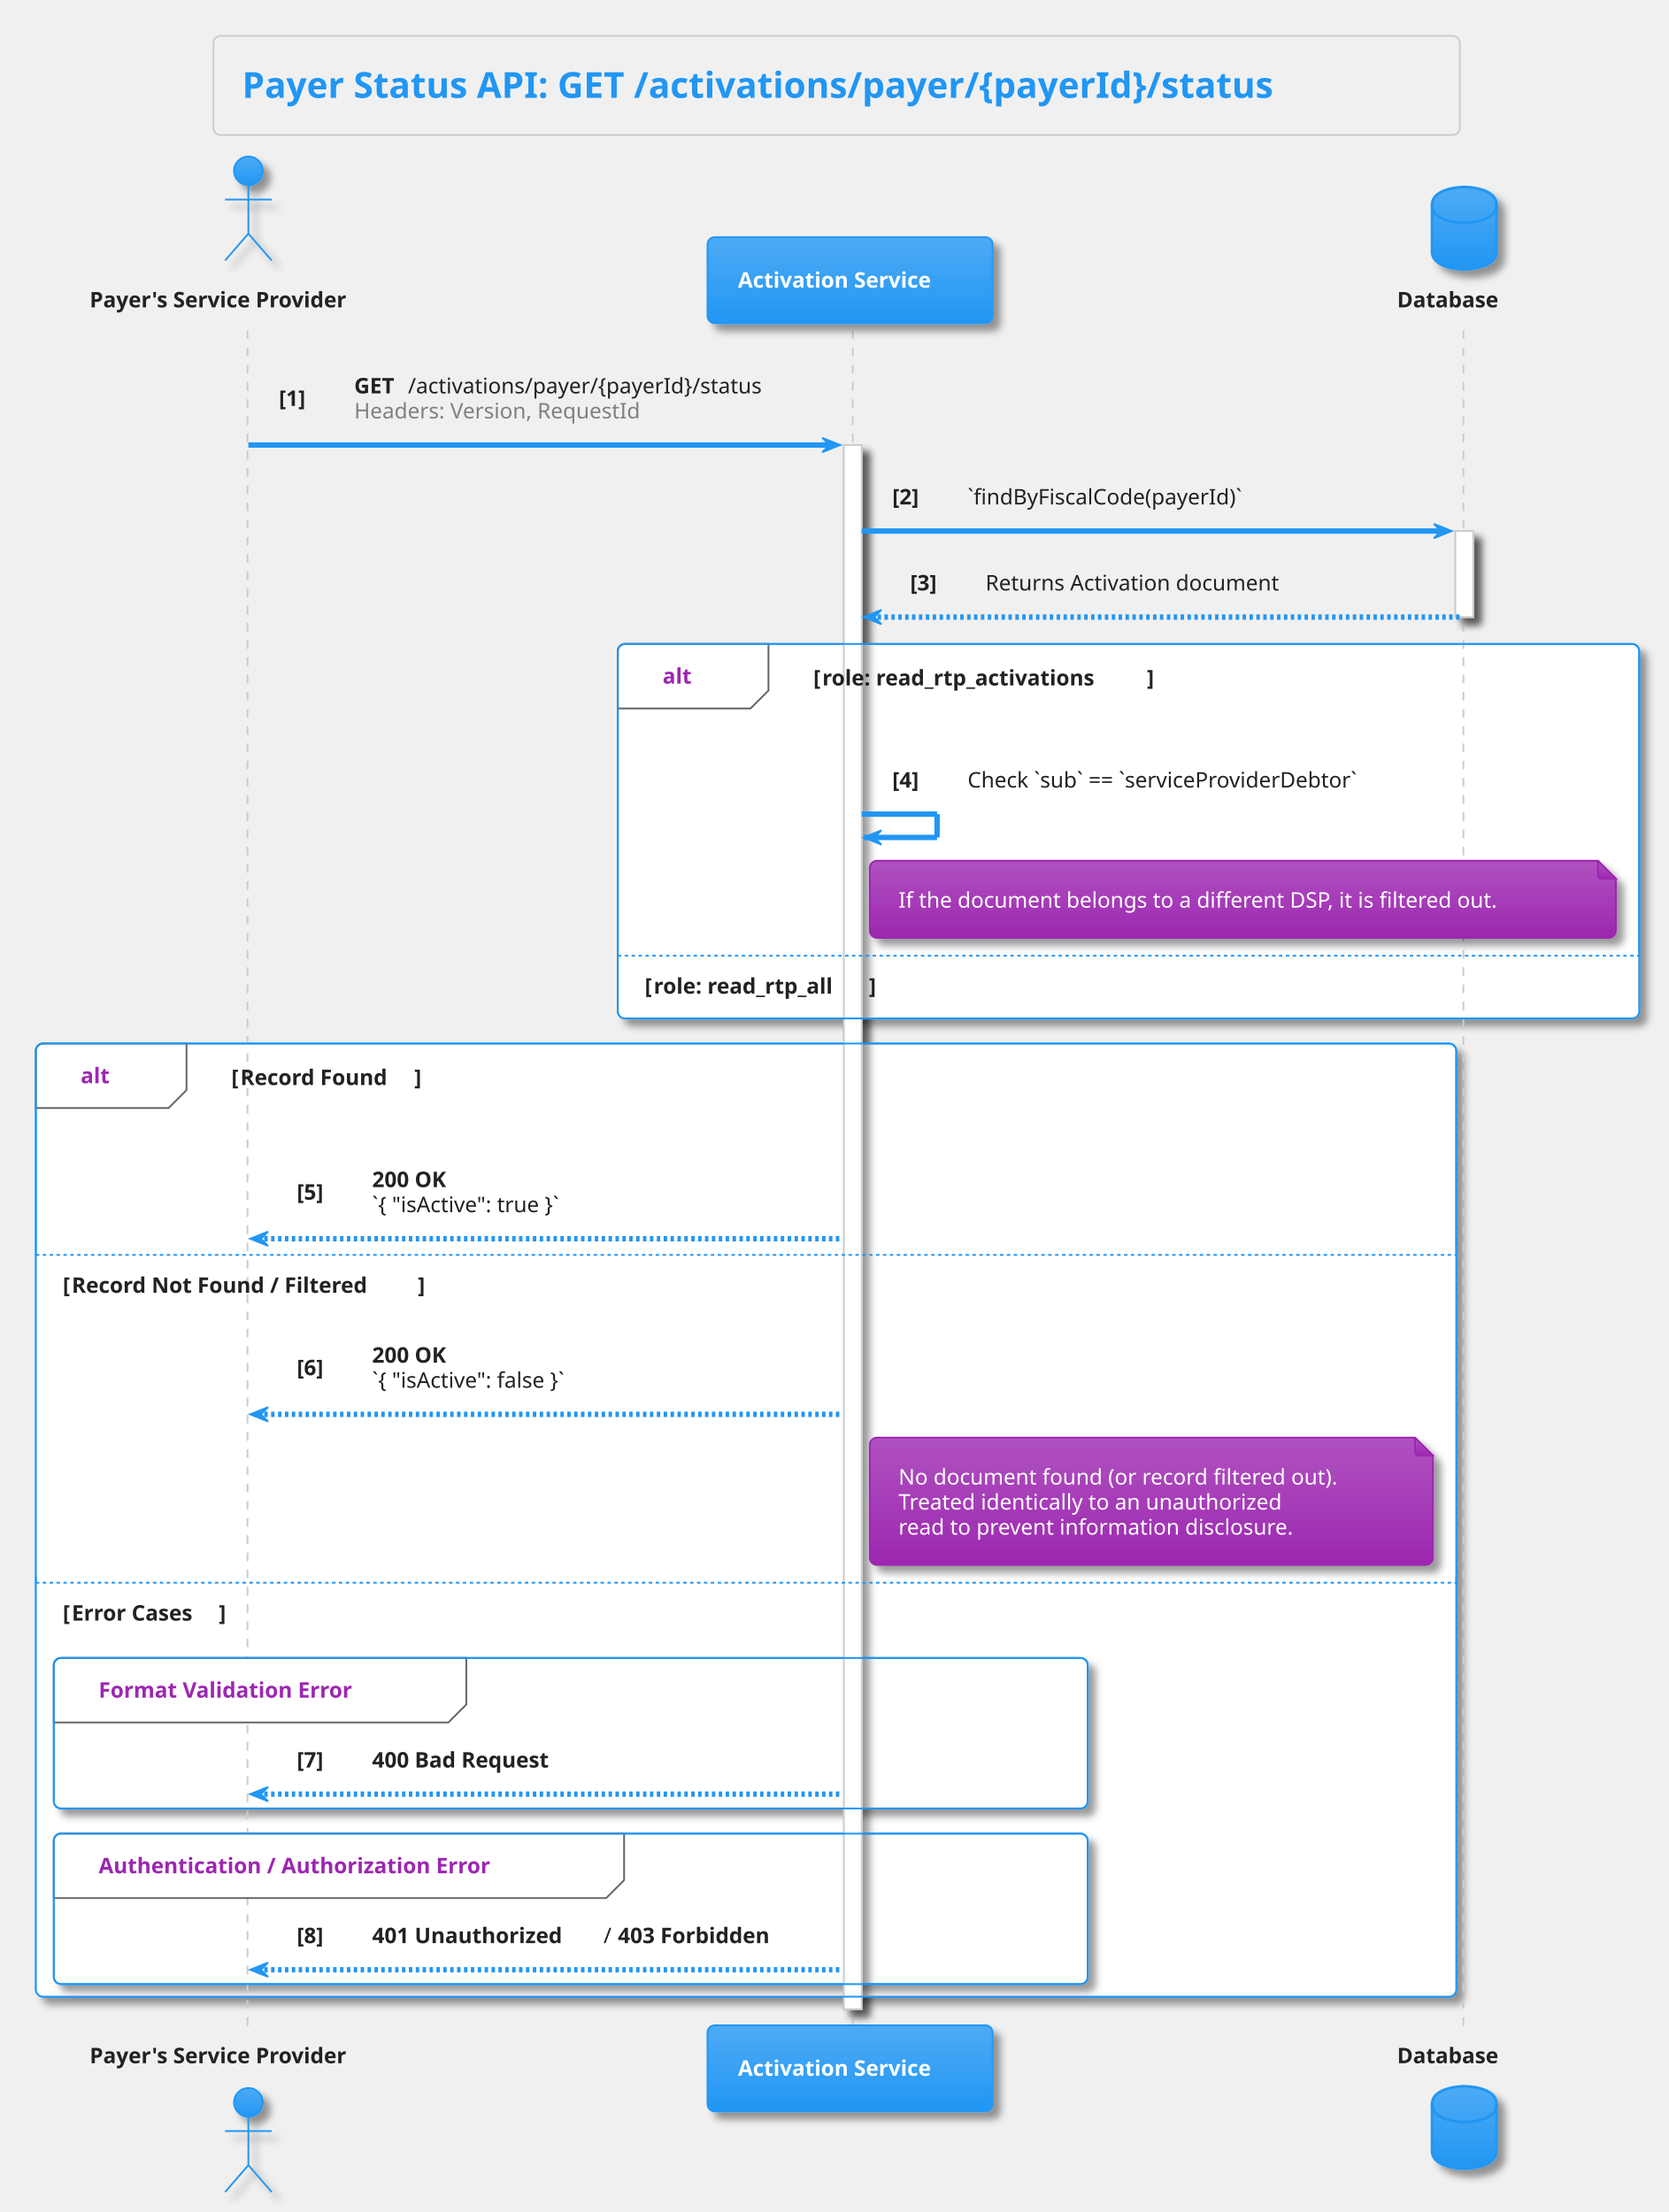
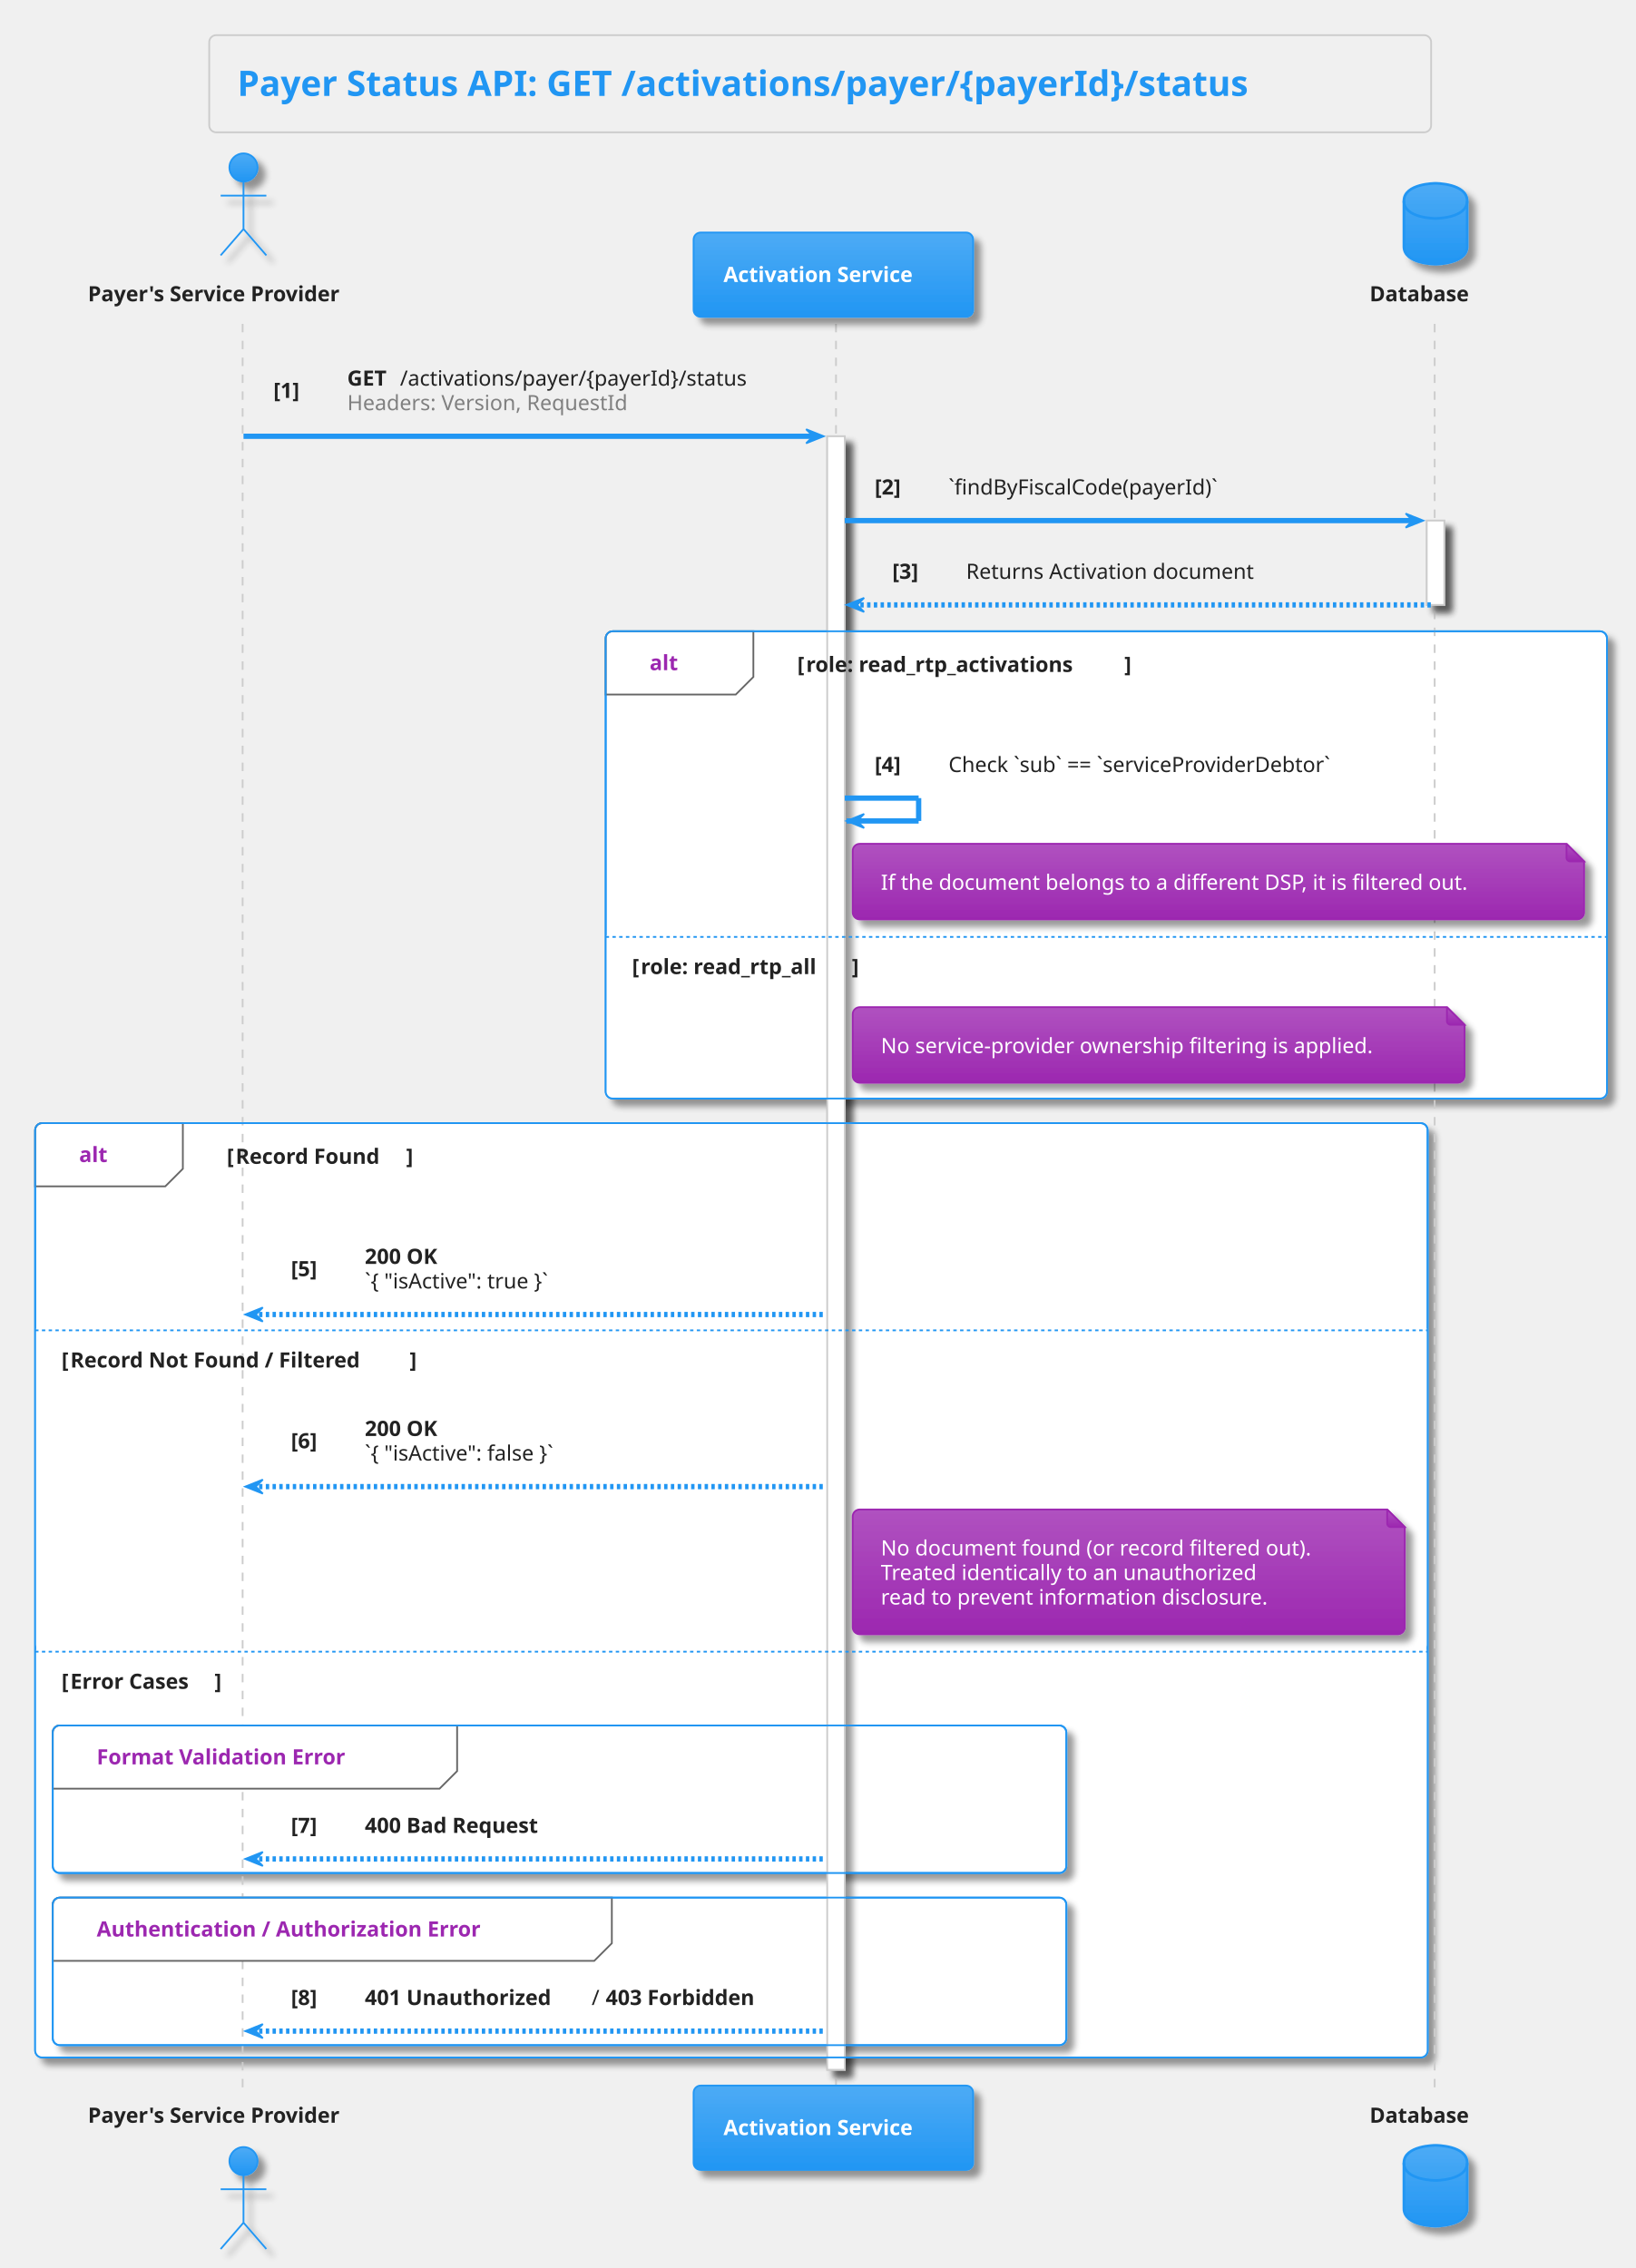
- <svg xmlns="http://www.w3.org/2000/svg" contentStyleType="text/css" height="1285.417px" preserveAspectRatio="none" style="width:969px;height:1285px;background:#FFFFFF;" version="1.1" viewBox="0 0 969 1285" width="969.792px" zoomAndPan="magnify">
+ <svg xmlns="http://www.w3.org/2000/svg" contentStyleType="text/css" height="1344.792px" preserveAspectRatio="none" style="width:969px;height:1344px;background:#FFFFFF;" version="1.1" viewBox="0 0 969 1344" width="969.792px" zoomAndPan="magnify">
  <defs>
-     <filter height="300%" id="flylm4x63mu9b" width="300%" x="-1" y="-1">
+     <filter height="300%" id="fipl6jmozq8w" width="300%" x="-1" y="-1">
      <feGaussianBlur result="blurOut" stdDeviation="2.083" />
      <feColorMatrix in="blurOut" result="blurOut2" type="matrix" values="0 0 0 0 0 0 0 0 0 0 0 0 0 0 0 0 0 0 .4 0" />
      <feOffset dx="4.167" dy="4.167" in="blurOut2" result="blurOut3" />
      <feBlend in="SourceGraphic" in2="blurOut3" mode="normal" />
    </filter>
-     <linearGradient id="glylm4x63mu9b0" x1="50%" x2="50%" y1="0%" y2="100%">
+     <linearGradient id="gipl6jmozq8w0" x1="50%" x2="50%" y1="0%" y2="100%">
      <stop offset="0%" stop-color="#FFFFFF" />
      <stop offset="100%" stop-color="#FFFFFF" />
    </linearGradient>
-     <linearGradient id="glylm4x63mu9b1" x1="50%" x2="50%" y1="0%" y2="100%">
+     <linearGradient id="gipl6jmozq8w1" x1="50%" x2="50%" y1="0%" y2="100%">
      <stop offset="0%" stop-color="#4DABF5" />
      <stop offset="100%" stop-color="#2196F3" />
    </linearGradient>
-     <linearGradient id="glylm4x63mu9b2" x1="50%" x2="50%" y1="0%" y2="100%">
+     <linearGradient id="gipl6jmozq8w2" x1="50%" x2="50%" y1="0%" y2="100%">
      <stop offset="0%" stop-color="#B052C0" />
      <stop offset="100%" stop-color="#9C27B0" />
    </linearGradient>
  </defs>
  <g>
    <rect fill="none" height="57.585" id="_title" rx="4.167" ry="4.167" style="stroke:#CCCCCC;stroke-width:1.042;" width="723.958" x="123.958" y="20.833" />
    <text fill="#2196F3" font-family="Verdana" font-size="20.833" font-weight="bold" lengthAdjust="spacing" textLength="690.625" x="140.625" y="56.838">Payer Status API: GET /activations/payer/{payerId}/status</text>
-     <rect fill="#FFFFFF" filter="url(#flylm4x63mu9b)" height="908.659" style="stroke:#CCCCCC;stroke-width:1.042;" width="10.417" x="490.104" y="258.529" />
-     <rect fill="#FFFFFF" filter="url(#flylm4x63mu9b)" height="49.967" style="stroke:#CCCCCC;stroke-width:1.042;" width="10.417" x="845.312" y="308.496" />
-     <rect fill="url(#glylm4x63mu9b0)" filter="url(#flylm4x63mu9b)" height="217.546" rx="4.167" ry="4.167" style="stroke:#2196F3;stroke-width:1.042;" width="593.229" x="358.854" y="374.089" />
-     <path d="M358.854,554.167 L952.083,554.167 L952.083,587.467 A4.167,4.167 0 0 1 947.917,591.634 L363.021,591.634 A4.167,4.167 0 0 1 358.854,587.467 L358.854,554.167 " fill="url(#glylm4x63mu9b0)" style="stroke:none;stroke-width:1.042;" />
-     <rect fill="url(#glylm4x63mu9b0)" filter="url(#flylm4x63mu9b)" height="553.678" rx="4.167" ry="4.167" style="stroke:#2196F3;stroke-width:1.042;" width="825" x="20.833" y="606.217" />
-     <path d="M20.833,727.962 L845.833,727.962 L845.833,914.225 A4.167,4.167 0 0 1 841.667,918.392 L25,918.392 A4.167,4.167 0 0 1 20.833,914.225 L20.833,727.962 " fill="url(#glylm4x63mu9b0)" style="stroke:none;stroke-width:1.042;" />
-     <path d="M20.833,918.392 L845.833,918.392 L845.833,1155.729 A4.167,4.167 0 0 1 841.667,1159.896 L25,1159.896 A4.167,4.167 0 0 1 20.833,1155.729 L20.833,918.392 " fill="url(#glylm4x63mu9b0)" style="stroke:none;stroke-width:1.042;" />
-     <rect fill="url(#glylm4x63mu9b0)" filter="url(#flylm4x63mu9b)" height="87.435" rx="4.167" ry="4.167" style="stroke:#2196F3;stroke-width:1.042;" width="600.521" x="31.25" y="963.151" />
-     <rect fill="url(#glylm4x63mu9b0)" filter="url(#flylm4x63mu9b)" height="87.435" rx="4.167" ry="4.167" style="stroke:#2196F3;stroke-width:1.042;" width="600.521" x="31.25" y="1065.169" />
-     <line style="stroke:#CCCCCC;stroke-width:1.042;stroke-dasharray:5.0,5.0;" x1="143.75" x2="143.75" y1="191.927" y2="1177.604" />
-     <line style="stroke:#CCCCCC;stroke-width:1.042;stroke-dasharray:5.0,5.0;" x1="495.312" x2="495.312" y1="191.927" y2="1177.604" />
-     <line style="stroke:#CCCCCC;stroke-width:1.042;stroke-dasharray:5.0,5.0;" x1="850" x2="850" y1="191.927" y2="1177.604" />
+     <rect fill="#FFFFFF" filter="url(#fipl6jmozq8w)" height="968.001" style="stroke:#CCCCCC;stroke-width:1.042;" width="10.417" x="490.104" y="258.529" />
+     <rect fill="#FFFFFF" filter="url(#fipl6jmozq8w)" height="49.967" style="stroke:#CCCCCC;stroke-width:1.042;" width="10.417" x="845.312" y="308.496" />
+     <rect fill="url(#gipl6jmozq8w0)" filter="url(#fipl6jmozq8w)" height="276.888" rx="4.167" ry="4.167" style="stroke:#2196F3;stroke-width:1.042;" width="593.229" x="358.854" y="374.089" />
+     <path d="M358.854,554.167 L952.083,554.167 L952.083,646.81 A4.167,4.167 0 0 1 947.917,650.977 L363.021,650.977 A4.167,4.167 0 0 1 358.854,646.81 L358.854,554.167 " fill="url(#gipl6jmozq8w0)" style="stroke:none;stroke-width:1.042;" />
+     <rect fill="url(#gipl6jmozq8w0)" filter="url(#fipl6jmozq8w)" height="553.678" rx="4.167" ry="4.167" style="stroke:#2196F3;stroke-width:1.042;" width="825" x="20.833" y="665.56" />
+     <path d="M20.833,787.305 L845.833,787.305 L845.833,973.568 A4.167,4.167 0 0 1 841.667,977.734 L25,977.734 A4.167,4.167 0 0 1 20.833,973.568 L20.833,787.305 " fill="url(#gipl6jmozq8w0)" style="stroke:none;stroke-width:1.042;" />
+     <path d="M20.833,977.734 L845.833,977.734 L845.833,1215.072 A4.167,4.167 0 0 1 841.667,1219.238 L25,1219.238 A4.167,4.167 0 0 1 20.833,1215.072 L20.833,977.734 " fill="url(#gipl6jmozq8w0)" style="stroke:none;stroke-width:1.042;" />
+     <rect fill="url(#gipl6jmozq8w0)" filter="url(#fipl6jmozq8w)" height="87.435" rx="4.167" ry="4.167" style="stroke:#2196F3;stroke-width:1.042;" width="600.521" x="31.25" y="1022.494" />
+     <rect fill="url(#gipl6jmozq8w0)" filter="url(#fipl6jmozq8w)" height="87.435" rx="4.167" ry="4.167" style="stroke:#2196F3;stroke-width:1.042;" width="600.521" x="31.25" y="1124.512" />
+     <line style="stroke:#CCCCCC;stroke-width:1.042;stroke-dasharray:5.0,5.0;" x1="143.75" x2="143.75" y1="191.927" y2="1236.947" />
+     <line style="stroke:#CCCCCC;stroke-width:1.042;stroke-dasharray:5.0,5.0;" x1="495.312" x2="495.312" y1="191.927" y2="1236.947" />
+     <line style="stroke:#CCCCCC;stroke-width:1.042;stroke-dasharray:5.0,5.0;" x1="850" x2="850" y1="191.927" y2="1236.947" />
    <text fill="#222222" font-family="Verdana" font-size="12.5" font-weight="bold" lengthAdjust="spacing" textLength="178.125" x="52.083" y="178.562">Payer's Service Provider</text>
-     <ellipse cx="144.271" cy="99.251" fill="url(#glylm4x63mu9b1)" filter="url(#flylm4x63mu9b)" rx="8.333" ry="8.333" style="stroke:#2196F3;stroke-width:1.042;" />
-     <path d="M144.271,107.585 L144.271,135.71 M130.729,115.918 L157.812,115.918 M144.271,135.71 L130.729,151.335 M144.271,135.71 L157.812,151.335 " fill="none" filter="url(#flylm4x63mu9b)" style="stroke:#2196F3;stroke-width:1.042;" />
-     <text fill="#222222" font-family="Verdana" font-size="12.5" font-weight="bold" lengthAdjust="spacing" textLength="178.125" x="52.083" y="1198.582">Payer's Service Provider</text>
-     <ellipse cx="144.271" cy="1221.322" fill="url(#glylm4x63mu9b1)" filter="url(#flylm4x63mu9b)" rx="8.333" ry="8.333" style="stroke:#2196F3;stroke-width:1.042;" />
-     <path d="M144.271,1229.655 L144.271,1257.78 M130.729,1237.988 L157.812,1237.988 M144.271,1257.78 L130.729,1273.405 M144.271,1257.78 L157.812,1273.405 " fill="none" filter="url(#flylm4x63mu9b)" style="stroke:#2196F3;stroke-width:1.042;" />
-     <rect fill="url(#glylm4x63mu9b1)" filter="url(#flylm4x63mu9b)" height="49.967" rx="4.167" ry="4.167" style="stroke:#2196F3;stroke-width:1.042;" width="165.625" x="410.938" y="137.793" />
+     <ellipse cx="144.271" cy="99.251" fill="url(#gipl6jmozq8w1)" filter="url(#fipl6jmozq8w)" rx="8.333" ry="8.333" style="stroke:#2196F3;stroke-width:1.042;" />
+     <path d="M144.271,107.585 L144.271,135.71 M130.729,115.918 L157.812,115.918 M144.271,135.71 L130.729,151.335 M144.271,135.71 L157.812,151.335 " fill="none" filter="url(#fipl6jmozq8w)" style="stroke:#2196F3;stroke-width:1.042;" />
+     <text fill="#222222" font-family="Verdana" font-size="12.5" font-weight="bold" lengthAdjust="spacing" textLength="178.125" x="52.083" y="1257.924">Payer's Service Provider</text>
+     <ellipse cx="144.271" cy="1280.664" fill="url(#gipl6jmozq8w1)" filter="url(#fipl6jmozq8w)" rx="8.333" ry="8.333" style="stroke:#2196F3;stroke-width:1.042;" />
+     <path d="M144.271,1288.997 L144.271,1317.122 M130.729,1297.331 L157.812,1297.331 M144.271,1317.122 L130.729,1332.747 M144.271,1317.122 L157.812,1332.747 " fill="none" filter="url(#fipl6jmozq8w)" style="stroke:#2196F3;stroke-width:1.042;" />
+     <rect fill="url(#gipl6jmozq8w1)" filter="url(#fipl6jmozq8w)" height="49.967" rx="4.167" ry="4.167" style="stroke:#2196F3;stroke-width:1.042;" width="165.625" x="410.938" y="137.793" />
    <text fill="#FFFFFF" font-family="Verdana" font-size="12.5" font-weight="bold" lengthAdjust="spacing" textLength="130.208" x="428.646" y="167.104">Activation Service</text>
-     <rect fill="url(#glylm4x63mu9b1)" filter="url(#flylm4x63mu9b)" height="49.967" rx="4.167" ry="4.167" style="stroke:#2196F3;stroke-width:1.042;" width="165.625" x="410.938" y="1176.562" />
-     <text fill="#FFFFFF" font-family="Verdana" font-size="12.5" font-weight="bold" lengthAdjust="spacing" textLength="130.208" x="428.646" y="1205.874">Activation Service</text>
+     <rect fill="url(#gipl6jmozq8w1)" filter="url(#fipl6jmozq8w)" height="49.967" rx="4.167" ry="4.167" style="stroke:#2196F3;stroke-width:1.042;" width="165.625" x="410.938" y="1235.905" />
+     <text fill="#FFFFFF" font-family="Verdana" font-size="12.5" font-weight="bold" lengthAdjust="spacing" textLength="130.208" x="428.646" y="1265.216">Activation Service</text>
    <text fill="#222222" font-family="Verdana" font-size="12.5" font-weight="bold" lengthAdjust="spacing" textLength="71.875" x="811.458" y="178.562">Database</text>
-     <path d="M831.771,119.043 C831.771,108.626 850.521,108.626 850.521,108.626 C850.521,108.626 869.271,108.626 869.271,119.043 L869.271,146.126 C869.271,156.543 850.521,156.543 850.521,156.543 C850.521,156.543 831.771,156.543 831.771,146.126 L831.771,119.043 " fill="url(#glylm4x63mu9b1)" filter="url(#flylm4x63mu9b)" style="stroke:#2196F3;stroke-width:1.562;" />
+     <path d="M831.771,119.043 C831.771,108.626 850.521,108.626 850.521,108.626 C850.521,108.626 869.271,108.626 869.271,119.043 L869.271,146.126 C869.271,156.543 850.521,156.543 850.521,156.543 C850.521,156.543 831.771,156.543 831.771,146.126 L831.771,119.043 " fill="url(#gipl6jmozq8w1)" filter="url(#fipl6jmozq8w)" style="stroke:#2196F3;stroke-width:1.562;" />
    <path d="M831.771,119.043 C831.771,129.46 850.521,129.46 850.521,129.46 C850.521,129.46 869.271,129.46 869.271,119.043 " fill="none" style="stroke:#2196F3;stroke-width:1.562;" />
-     <text fill="#222222" font-family="Verdana" font-size="12.5" font-weight="bold" lengthAdjust="spacing" textLength="71.875" x="811.458" y="1198.582">Database</text>
-     <path d="M831.771,1222.363 C831.771,1211.947 850.521,1211.947 850.521,1211.947 C850.521,1211.947 869.271,1211.947 869.271,1222.363 L869.271,1249.447 C869.271,1259.863 850.521,1259.863 850.521,1259.863 C850.521,1259.863 831.771,1259.863 831.771,1249.447 L831.771,1222.363 " fill="url(#glylm4x63mu9b1)" filter="url(#flylm4x63mu9b)" style="stroke:#2196F3;stroke-width:1.562;" />
-     <path d="M831.771,1222.363 C831.771,1232.78 850.521,1232.78 850.521,1232.78 C850.521,1232.78 869.271,1232.78 869.271,1222.363 " fill="none" style="stroke:#2196F3;stroke-width:1.562;" />
-     <rect fill="#FFFFFF" filter="url(#flylm4x63mu9b)" height="908.659" style="stroke:#CCCCCC;stroke-width:1.042;" width="10.417" x="490.104" y="258.529" />
-     <rect fill="#FFFFFF" filter="url(#flylm4x63mu9b)" height="49.967" style="stroke:#CCCCCC;stroke-width:1.042;" width="10.417" x="845.312" y="308.496" />
+     <text fill="#222222" font-family="Verdana" font-size="12.5" font-weight="bold" lengthAdjust="spacing" textLength="71.875" x="811.458" y="1257.924">Database</text>
+     <path d="M831.771,1281.706 C831.771,1271.289 850.521,1271.289 850.521,1271.289 C850.521,1271.289 869.271,1271.289 869.271,1281.706 L869.271,1308.789 C869.271,1319.206 850.521,1319.206 850.521,1319.206 C850.521,1319.206 831.771,1319.206 831.771,1308.789 L831.771,1281.706 " fill="url(#gipl6jmozq8w1)" filter="url(#fipl6jmozq8w)" style="stroke:#2196F3;stroke-width:1.562;" />
+     <path d="M831.771,1281.706 C831.771,1292.122 850.521,1292.122 850.521,1292.122 C850.521,1292.122 869.271,1292.122 869.271,1281.706 " fill="none" style="stroke:#2196F3;stroke-width:1.562;" />
+     <rect fill="#FFFFFF" filter="url(#fipl6jmozq8w)" height="968.001" style="stroke:#CCCCCC;stroke-width:1.042;" width="10.417" x="490.104" y="258.529" />
+     <rect fill="#FFFFFF" filter="url(#fipl6jmozq8w)" height="49.967" style="stroke:#CCCCCC;stroke-width:1.042;" width="10.417" x="845.312" y="308.496" />
    <polygon fill="#2196F3" points="477.604,254.362,488.021,258.529,477.604,262.695,481.771,258.529" style="stroke:#2196F3;stroke-width:1.042;" />
    <line style="stroke:#2196F3;stroke-width:3.125;" x1="144.271" x2="483.854" y1="258.529" y2="258.529" />
    <text fill="#222222" font-family="Verdana" font-size="12.5" font-weight="bold" lengthAdjust="spacing" textLength="18.75" x="161.979" y="235.805">[1]</text>
    <text fill="#222222" font-family="Verdana" font-size="12.5" font-weight="bold" lengthAdjust="spacing" textLength="27.083" x="205.729" y="228.53">GET</text>
    <text fill="#222222" font-family="Verdana" font-size="12.5" lengthAdjust="spacing" textLength="230.208" x="236.979" y="228.53">/activations/payer/{payerId}/status</text>
    <text fill="#808080" font-family="Verdana" font-size="12.5" lengthAdjust="spacing" textLength="186.458" x="205.729" y="243.081">Headers: Version, RequestId</text>
    <polygon fill="#2196F3" points="832.812,304.329,843.229,308.496,832.812,312.663,836.979,308.496" style="stroke:#2196F3;stroke-width:1.042;" />
    <line style="stroke:#2196F3;stroke-width:3.125;" x1="500.521" x2="839.062" y1="308.496" y2="308.496" />
    <text fill="#222222" font-family="Verdana" font-size="12.5" font-weight="bold" lengthAdjust="spacing" textLength="18.75" x="518.229" y="293.048">[2]</text>
    <text fill="#222222" font-family="Verdana" font-size="12.5" lengthAdjust="spacing" textLength="179.167" x="561.979" y="293.048">`findByFiscalCode(payerId)`</text>
    <polygon fill="#2196F3" points="511.979,354.297,501.562,358.464,511.979,362.63,507.812,358.464" style="stroke:#2196F3;stroke-width:1.042;" />
    <line style="stroke:#2196F3;stroke-width:3.125;stroke-dasharray:2.0,2.0;" x1="505.729" x2="849.479" y1="358.464" y2="358.464" />
    <text fill="#222222" font-family="Verdana" font-size="12.5" font-weight="bold" lengthAdjust="spacing" textLength="18.75" x="528.646" y="343.015">[3]</text>
    <text fill="#222222" font-family="Verdana" font-size="12.5" lengthAdjust="spacing" textLength="188.542" x="572.396" y="343.015">Returns Activation document</text>
    <path d="M363.021,374.089 L446.354,374.089 L446.354,401.139 L435.938,411.556 L358.854,411.556 L358.854,378.255 A4.167,4.167 0 0 1 363.021,374.089 " fill="#FFFFFF" style="stroke:#666666;stroke-width:1.042;" />
-     <rect fill="none" height="217.546" rx="4.167" ry="4.167" style="stroke:#2196F3;stroke-width:1.042;" width="593.229" x="358.854" y="374.089" />
+     <rect fill="none" height="276.888" rx="4.167" ry="4.167" style="stroke:#2196F3;stroke-width:1.042;" width="593.229" x="358.854" y="374.089" />
    <text fill="#9C27B0" font-family="Verdana" font-size="12.5" font-weight="bold" lengthAdjust="spacing" textLength="19.792" x="384.896" y="397.15">alt</text>
    <text fill="#222222" font-family="Verdana" font-size="12.5" font-weight="bold" lengthAdjust="spacing" textLength="5.208" x="472.396" y="398.191">[</text>
    <text fill="#222222" font-family="Verdana" font-size="12.5" font-weight="bold" lengthAdjust="spacing" textLength="188.542" x="477.604" y="398.191">role: read_rtp_activations</text>
    <text fill="#222222" font-family="Verdana" font-size="12.5" font-weight="bold" lengthAdjust="spacing" textLength="5.208" x="666.146" y="398.191">]</text>
    <line style="stroke:#2196F3;stroke-width:3.125;" x1="500.521" x2="544.271" y1="472.949" y2="472.949" />
    <line style="stroke:#2196F3;stroke-width:3.125;" x1="544.271" x2="544.271" y1="472.949" y2="486.491" />
    <line style="stroke:#2196F3;stroke-width:3.125;" x1="501.562" x2="544.271" y1="486.491" y2="486.491" />
    <polygon fill="#2196F3" points="511.979,482.324,501.562,486.491,511.979,490.658,507.812,486.491" style="stroke:#2196F3;stroke-width:1.042;" />
    <text fill="#222222" font-family="Verdana" font-size="12.5" font-weight="bold" lengthAdjust="spacing" textLength="18.75" x="518.229" y="457.501">[4]</text>
    <text fill="#222222" font-family="Verdana" font-size="12.5" lengthAdjust="spacing" textLength="265.625" x="561.979" y="457.501">Check `sub` == `serviceProviderDebtor`</text>
-     <path d="M505.208,504.199 L505.208,540.658 A4.167,4.167 0 0 0 509.375,544.824 L934.375,544.824 A4.167,4.167 0 0 0 938.542,540.658 L938.542,510.449 L928.125,500.033 L509.375,500.033 A4.167,4.167 0 0 0 505.208,504.199 " fill="url(#glylm4x63mu9b2)" filter="url(#flylm4x63mu9b)" style="stroke:#9C27B0;stroke-width:1.042;" />
-     <path d="M928.125,500.033 L928.125,508.366 A2.083,2.083 0 0 0 930.208,510.449 L938.542,510.449 L928.125,500.033 " fill="url(#glylm4x63mu9b2)" style="stroke:#9C27B0;stroke-width:1.042;" />
+     <path d="M505.208,504.199 L505.208,540.658 A4.167,4.167 0 0 0 509.375,544.824 L934.375,544.824 A4.167,4.167 0 0 0 938.542,540.658 L938.542,510.449 L928.125,500.033 L509.375,500.033 A4.167,4.167 0 0 0 505.208,504.199 " fill="url(#gipl6jmozq8w2)" filter="url(#fipl6jmozq8w)" style="stroke:#9C27B0;stroke-width:1.042;" />
+     <path d="M928.125,500.033 L928.125,508.366 A2.083,2.083 0 0 0 930.208,510.449 L938.542,510.449 L928.125,500.033 " fill="url(#gipl6jmozq8w2)" style="stroke:#9C27B0;stroke-width:1.042;" />
    <text fill="#FFFFFF" font-family="Verdana" font-size="12.5" lengthAdjust="spacing" textLength="390.625" x="521.875" y="527.26">If the document belongs to a different DSP, it is filtered out.</text>
    <line style="stroke:#2196F3;stroke-width:1.042;stroke-dasharray:2.0,2.0;" x1="358.854" x2="952.083" y1="555.208" y2="555.208" />
    <text fill="#222222" font-family="Verdana" font-size="12.5" font-weight="bold" lengthAdjust="spacing" textLength="5.208" x="374.479" y="577.228">[</text>
    <text fill="#222222" font-family="Verdana" font-size="12.5" font-weight="bold" lengthAdjust="spacing" textLength="125" x="379.688" y="577.228">role: read_rtp_all</text>
    <text fill="#222222" font-family="Verdana" font-size="12.5" font-weight="bold" lengthAdjust="spacing" textLength="5.208" x="504.688" y="577.228">]</text>
-     <path d="M25,606.217 L108.333,606.217 L108.333,633.268 L97.917,643.685 L20.833,643.685 L20.833,610.384 A4.167,4.167 0 0 1 25,606.217 " fill="#FFFFFF" style="stroke:#666666;stroke-width:1.042;" />
-     <rect fill="none" height="553.678" rx="4.167" ry="4.167" style="stroke:#2196F3;stroke-width:1.042;" width="825" x="20.833" y="606.217" />
-     <text fill="#9C27B0" font-family="Verdana" font-size="12.5" font-weight="bold" lengthAdjust="spacing" textLength="19.792" x="46.875" y="629.279">alt</text>
-     <text fill="#222222" font-family="Verdana" font-size="12.5" font-weight="bold" lengthAdjust="spacing" textLength="5.208" x="134.375" y="630.32">[</text>
-     <text fill="#222222" font-family="Verdana" font-size="12.5" font-weight="bold" lengthAdjust="spacing" textLength="101.042" x="139.583" y="630.32">Record Found</text>
-     <text fill="#222222" font-family="Verdana" font-size="12.5" font-weight="bold" lengthAdjust="spacing" textLength="5.208" x="240.625" y="630.32">]</text>
-     <polygon fill="#2196F3" points="155.729,715.462,145.312,719.629,155.729,723.796,151.562,719.629" style="stroke:#2196F3;stroke-width:1.042;" />
-     <line style="stroke:#2196F3;stroke-width:3.125;stroke-dasharray:2.0,2.0;" x1="149.479" x2="489.062" y1="719.629" y2="719.629" />
-     <text fill="#222222" font-family="Verdana" font-size="12.5" font-weight="bold" lengthAdjust="spacing" textLength="18.75" x="172.396" y="696.905">[5]</text>
-     <text fill="#222222" font-family="Verdana" font-size="12.5" font-weight="bold" lengthAdjust="spacing" textLength="50" x="216.146" y="689.63">200 OK</text>
-     <text fill="#222222" font-family="Verdana" font-size="12.5" lengthAdjust="spacing" textLength="132.292" x="216.146" y="704.181">`{ "isActive": true }`</text>
-     <line style="stroke:#2196F3;stroke-width:1.042;stroke-dasharray:2.0,2.0;" x1="20.833" x2="845.833" y1="729.004" y2="729.004" />
-     <text fill="#222222" font-family="Verdana" font-size="12.5" font-weight="bold" lengthAdjust="spacing" textLength="5.208" x="36.458" y="751.023">[</text>
-     <text fill="#222222" font-family="Verdana" font-size="12.5" font-weight="bold" lengthAdjust="spacing" textLength="201.042" x="41.667" y="751.023">Record Not Found / Filtered</text>
-     <text fill="#222222" font-family="Verdana" font-size="12.5" font-weight="bold" lengthAdjust="spacing" textLength="5.208" x="242.708" y="751.023">]</text>
-     <polygon fill="#2196F3" points="155.729,817.448,145.312,821.615,155.729,825.781,151.562,821.615" style="stroke:#2196F3;stroke-width:1.042;" />
-     <line style="stroke:#2196F3;stroke-width:3.125;stroke-dasharray:2.0,2.0;" x1="149.479" x2="489.062" y1="821.615" y2="821.615" />
-     <text fill="#222222" font-family="Verdana" font-size="12.5" font-weight="bold" lengthAdjust="spacing" textLength="18.75" x="172.396" y="798.891">[6]</text>
-     <text fill="#222222" font-family="Verdana" font-size="12.5" font-weight="bold" lengthAdjust="spacing" textLength="50" x="216.146" y="791.616">200 OK</text>
-     <text fill="#222222" font-family="Verdana" font-size="12.5" lengthAdjust="spacing" textLength="136.458" x="216.146" y="806.167">`{ "isActive": false }`</text>
-     <path d="M505.208,839.323 L505.208,904.948 A4.167,4.167 0 0 0 509.375,909.115 L828.125,909.115 A4.167,4.167 0 0 0 832.292,904.948 L832.292,845.573 L821.875,835.156 L509.375,835.156 A4.167,4.167 0 0 0 505.208,839.323 " fill="url(#glylm4x63mu9b2)" filter="url(#flylm4x63mu9b)" style="stroke:#9C27B0;stroke-width:1.042;" />
-     <path d="M821.875,835.156 L821.875,843.49 A2.083,2.083 0 0 0 823.958,845.573 L832.292,845.573 L821.875,835.156 " fill="url(#glylm4x63mu9b2)" style="stroke:#9C27B0;stroke-width:1.042;" />
-     <text fill="#FFFFFF" font-family="Verdana" font-size="12.5" lengthAdjust="spacing" textLength="284.375" x="521.875" y="862.384">No document found (or record filtered out).</text>
-     <text fill="#FFFFFF" font-family="Verdana" font-size="12.5" lengthAdjust="spacing" textLength="247.917" x="521.875" y="876.935">Treated identically to an unauthorized</text>
-     <text fill="#FFFFFF" font-family="Verdana" font-size="12.5" lengthAdjust="spacing" textLength="255.208" x="521.875" y="891.486">read to prevent information disclosure.</text>
-     <line style="stroke:#2196F3;stroke-width:1.042;stroke-dasharray:2.0,2.0;" x1="20.833" x2="845.833" y1="919.434" y2="919.434" />
-     <text fill="#222222" font-family="Verdana" font-size="12.5" font-weight="bold" lengthAdjust="spacing" textLength="5.208" x="36.458" y="941.453">[</text>
-     <text fill="#222222" font-family="Verdana" font-size="12.5" font-weight="bold" lengthAdjust="spacing" textLength="85.417" x="41.667" y="941.453">Error Cases</text>
-     <text fill="#222222" font-family="Verdana" font-size="12.5" font-weight="bold" lengthAdjust="spacing" textLength="5.208" x="127.083" y="941.453">]</text>
-     <path d="M35.417,963.151 L270.833,963.151 L270.833,990.202 L260.417,1000.619 L31.25,1000.619 L31.25,967.318 A4.167,4.167 0 0 1 35.417,963.151 " fill="#FFFFFF" style="stroke:#666666;stroke-width:1.042;" />
-     <rect fill="none" height="87.435" rx="4.167" ry="4.167" style="stroke:#2196F3;stroke-width:1.042;" width="600.521" x="31.25" y="963.151" />
-     <text fill="#9C27B0" font-family="Verdana" font-size="12.5" font-weight="bold" lengthAdjust="spacing" textLength="171.875" x="57.292" y="986.212">Format Validation Error</text>
-     <polygon fill="#2196F3" points="155.729,1038.086,145.312,1042.253,155.729,1046.419,151.562,1042.253" style="stroke:#2196F3;stroke-width:1.042;" />
-     <line style="stroke:#2196F3;stroke-width:3.125;stroke-dasharray:2.0,2.0;" x1="149.479" x2="489.062" y1="1042.253" y2="1042.253" />
-     <text fill="#222222" font-family="Verdana" font-size="12.5" font-weight="bold" lengthAdjust="spacing" textLength="18.75" x="172.396" y="1026.805">[7]</text>
-     <text fill="#222222" font-family="Verdana" font-size="12.5" font-weight="bold" lengthAdjust="spacing" textLength="122.917" x="216.146" y="1026.805">400 Bad Request</text>
-     <path d="M35.417,1065.169 L362.5,1065.169 L362.5,1092.22 L352.083,1102.637 L31.25,1102.637 L31.25,1069.336 A4.167,4.167 0 0 1 35.417,1065.169 " fill="#FFFFFF" style="stroke:#666666;stroke-width:1.042;" />
-     <rect fill="none" height="87.435" rx="4.167" ry="4.167" style="stroke:#2196F3;stroke-width:1.042;" width="600.521" x="31.25" y="1065.169" />
-     <text fill="#9C27B0" font-family="Verdana" font-size="12.5" font-weight="bold" lengthAdjust="spacing" textLength="263.542" x="57.292" y="1088.23">Authentication / Authorization Error</text>
-     <polygon fill="#2196F3" points="155.729,1140.104,145.312,1144.271,155.729,1148.438,151.562,1144.271" style="stroke:#2196F3;stroke-width:1.042;" />
-     <line style="stroke:#2196F3;stroke-width:3.125;stroke-dasharray:2.0,2.0;" x1="149.479" x2="489.062" y1="1144.271" y2="1144.271" />
-     <text fill="#222222" font-family="Verdana" font-size="12.5" font-weight="bold" lengthAdjust="spacing" textLength="18.75" x="172.396" y="1128.823">[8]</text>
-     <text fill="#222222" font-family="Verdana" font-size="12.5" font-weight="bold" lengthAdjust="spacing" textLength="130.208" x="216.146" y="1128.823">401 Unauthorized</text>
-     <text fill="#222222" font-family="Verdana" font-size="12.5" lengthAdjust="spacing" textLength="4.167" x="350.521" y="1128.823">/</text>
-     <text fill="#222222" font-family="Verdana" font-size="12.5" font-weight="bold" lengthAdjust="spacing" textLength="104.167" x="358.854" y="1128.823">403 Forbidden</text>
+     <path d="M505.208,601.009 L505.208,637.467 A4.167,4.167 0 0 0 509.375,641.634 L863.542,641.634 A4.167,4.167 0 0 0 867.708,637.467 L867.708,607.259 L857.292,596.842 L509.375,596.842 A4.167,4.167 0 0 0 505.208,601.009 " fill="url(#gipl6jmozq8w2)" filter="url(#fipl6jmozq8w)" style="stroke:#9C27B0;stroke-width:1.042;" />
+     <path d="M857.292,596.842 L857.292,605.176 A2.083,2.083 0 0 0 859.375,607.259 L867.708,607.259 L857.292,596.842 " fill="url(#gipl6jmozq8w2)" style="stroke:#9C27B0;stroke-width:1.042;" />
+     <text fill="#FFFFFF" font-family="Verdana" font-size="12.5" lengthAdjust="spacing" textLength="319.792" x="521.875" y="624.07">No service-provider ownership filtering is applied.</text>
+     <path d="M25,665.56 L108.333,665.56 L108.333,692.611 L97.917,703.027 L20.833,703.027 L20.833,669.727 A4.167,4.167 0 0 1 25,665.56 " fill="#FFFFFF" style="stroke:#666666;stroke-width:1.042;" />
+     <rect fill="none" height="553.678" rx="4.167" ry="4.167" style="stroke:#2196F3;stroke-width:1.042;" width="825" x="20.833" y="665.56" />
+     <text fill="#9C27B0" font-family="Verdana" font-size="12.5" font-weight="bold" lengthAdjust="spacing" textLength="19.792" x="46.875" y="688.621">alt</text>
+     <text fill="#222222" font-family="Verdana" font-size="12.5" font-weight="bold" lengthAdjust="spacing" textLength="5.208" x="134.375" y="689.663">[</text>
+     <text fill="#222222" font-family="Verdana" font-size="12.5" font-weight="bold" lengthAdjust="spacing" textLength="101.042" x="139.583" y="689.663">Record Found</text>
+     <text fill="#222222" font-family="Verdana" font-size="12.5" font-weight="bold" lengthAdjust="spacing" textLength="5.208" x="240.625" y="689.663">]</text>
+     <polygon fill="#2196F3" points="155.729,774.805,145.312,778.971,155.729,783.138,151.562,778.971" style="stroke:#2196F3;stroke-width:1.042;" />
+     <line style="stroke:#2196F3;stroke-width:3.125;stroke-dasharray:2.0,2.0;" x1="149.479" x2="489.062" y1="778.971" y2="778.971" />
+     <text fill="#222222" font-family="Verdana" font-size="12.5" font-weight="bold" lengthAdjust="spacing" textLength="18.75" x="172.396" y="756.248">[5]</text>
+     <text fill="#222222" font-family="Verdana" font-size="12.5" font-weight="bold" lengthAdjust="spacing" textLength="50" x="216.146" y="748.973">200 OK</text>
+     <text fill="#222222" font-family="Verdana" font-size="12.5" lengthAdjust="spacing" textLength="132.292" x="216.146" y="763.523">`{ "isActive": true }`</text>
+     <line style="stroke:#2196F3;stroke-width:1.042;stroke-dasharray:2.0,2.0;" x1="20.833" x2="845.833" y1="788.346" y2="788.346" />
+     <text fill="#222222" font-family="Verdana" font-size="12.5" font-weight="bold" lengthAdjust="spacing" textLength="5.208" x="36.458" y="810.366">[</text>
+     <text fill="#222222" font-family="Verdana" font-size="12.5" font-weight="bold" lengthAdjust="spacing" textLength="201.042" x="41.667" y="810.366">Record Not Found / Filtered</text>
+     <text fill="#222222" font-family="Verdana" font-size="12.5" font-weight="bold" lengthAdjust="spacing" textLength="5.208" x="242.708" y="810.366">]</text>
+     <polygon fill="#2196F3" points="155.729,876.79,145.312,880.957,155.729,885.124,151.562,880.957" style="stroke:#2196F3;stroke-width:1.042;" />
+     <line style="stroke:#2196F3;stroke-width:3.125;stroke-dasharray:2.0,2.0;" x1="149.479" x2="489.062" y1="880.957" y2="880.957" />
+     <text fill="#222222" font-family="Verdana" font-size="12.5" font-weight="bold" lengthAdjust="spacing" textLength="18.75" x="172.396" y="858.234">[6]</text>
+     <text fill="#222222" font-family="Verdana" font-size="12.5" font-weight="bold" lengthAdjust="spacing" textLength="50" x="216.146" y="850.958">200 OK</text>
+     <text fill="#222222" font-family="Verdana" font-size="12.5" lengthAdjust="spacing" textLength="136.458" x="216.146" y="865.509">`{ "isActive": false }`</text>
+     <path d="M505.208,898.665 L505.208,964.29 A4.167,4.167 0 0 0 509.375,968.457 L828.125,968.457 A4.167,4.167 0 0 0 832.292,964.29 L832.292,904.915 L821.875,894.499 L509.375,894.499 A4.167,4.167 0 0 0 505.208,898.665 " fill="url(#gipl6jmozq8w2)" filter="url(#fipl6jmozq8w)" style="stroke:#9C27B0;stroke-width:1.042;" />
+     <path d="M821.875,894.499 L821.875,902.832 A2.083,2.083 0 0 0 823.958,904.915 L832.292,904.915 L821.875,894.499 " fill="url(#gipl6jmozq8w2)" style="stroke:#9C27B0;stroke-width:1.042;" />
+     <text fill="#FFFFFF" font-family="Verdana" font-size="12.5" lengthAdjust="spacing" textLength="284.375" x="521.875" y="921.726">No document found (or record filtered out).</text>
+     <text fill="#FFFFFF" font-family="Verdana" font-size="12.5" lengthAdjust="spacing" textLength="247.917" x="521.875" y="936.277">Treated identically to an unauthorized</text>
+     <text fill="#FFFFFF" font-family="Verdana" font-size="12.5" lengthAdjust="spacing" textLength="255.208" x="521.875" y="950.828">read to prevent information disclosure.</text>
+     <line style="stroke:#2196F3;stroke-width:1.042;stroke-dasharray:2.0,2.0;" x1="20.833" x2="845.833" y1="978.776" y2="978.776" />
+     <text fill="#222222" font-family="Verdana" font-size="12.5" font-weight="bold" lengthAdjust="spacing" textLength="5.208" x="36.458" y="1000.795">[</text>
+     <text fill="#222222" font-family="Verdana" font-size="12.5" font-weight="bold" lengthAdjust="spacing" textLength="85.417" x="41.667" y="1000.795">Error Cases</text>
+     <text fill="#222222" font-family="Verdana" font-size="12.5" font-weight="bold" lengthAdjust="spacing" textLength="5.208" x="127.083" y="1000.795">]</text>
+     <path d="M35.417,1022.494 L270.833,1022.494 L270.833,1049.544 L260.417,1059.961 L31.25,1059.961 L31.25,1026.66 A4.167,4.167 0 0 1 35.417,1022.494 " fill="#FFFFFF" style="stroke:#666666;stroke-width:1.042;" />
+     <rect fill="none" height="87.435" rx="4.167" ry="4.167" style="stroke:#2196F3;stroke-width:1.042;" width="600.521" x="31.25" y="1022.494" />
+     <text fill="#9C27B0" font-family="Verdana" font-size="12.5" font-weight="bold" lengthAdjust="spacing" textLength="171.875" x="57.292" y="1045.555">Format Validation Error</text>
+     <polygon fill="#2196F3" points="155.729,1097.428,145.312,1101.595,155.729,1105.762,151.562,1101.595" style="stroke:#2196F3;stroke-width:1.042;" />
+     <line style="stroke:#2196F3;stroke-width:3.125;stroke-dasharray:2.0,2.0;" x1="149.479" x2="489.062" y1="1101.595" y2="1101.595" />
+     <text fill="#222222" font-family="Verdana" font-size="12.5" font-weight="bold" lengthAdjust="spacing" textLength="18.75" x="172.396" y="1086.147">[7]</text>
+     <text fill="#222222" font-family="Verdana" font-size="12.5" font-weight="bold" lengthAdjust="spacing" textLength="122.917" x="216.146" y="1086.147">400 Bad Request</text>
+     <path d="M35.417,1124.512 L362.5,1124.512 L362.5,1151.562 L352.083,1161.979 L31.25,1161.979 L31.25,1128.678 A4.167,4.167 0 0 1 35.417,1124.512 " fill="#FFFFFF" style="stroke:#666666;stroke-width:1.042;" />
+     <rect fill="none" height="87.435" rx="4.167" ry="4.167" style="stroke:#2196F3;stroke-width:1.042;" width="600.521" x="31.25" y="1124.512" />
+     <text fill="#9C27B0" font-family="Verdana" font-size="12.5" font-weight="bold" lengthAdjust="spacing" textLength="263.542" x="57.292" y="1147.573">Authentication / Authorization Error</text>
+     <polygon fill="#2196F3" points="155.729,1199.447,145.312,1203.613,155.729,1207.78,151.562,1203.613" style="stroke:#2196F3;stroke-width:1.042;" />
+     <line style="stroke:#2196F3;stroke-width:3.125;stroke-dasharray:2.0,2.0;" x1="149.479" x2="489.062" y1="1203.613" y2="1203.613" />
+     <text fill="#222222" font-family="Verdana" font-size="12.5" font-weight="bold" lengthAdjust="spacing" textLength="18.75" x="172.396" y="1188.165">[8]</text>
+     <text fill="#222222" font-family="Verdana" font-size="12.5" font-weight="bold" lengthAdjust="spacing" textLength="130.208" x="216.146" y="1188.165">401 Unauthorized</text>
+     <text fill="#222222" font-family="Verdana" font-size="12.5" lengthAdjust="spacing" textLength="4.167" x="350.521" y="1188.165">/</text>
+     <text fill="#222222" font-family="Verdana" font-size="12.5" font-weight="bold" lengthAdjust="spacing" textLength="104.167" x="358.854" y="1188.165">403 Forbidden</text>
  </g>
</svg>
